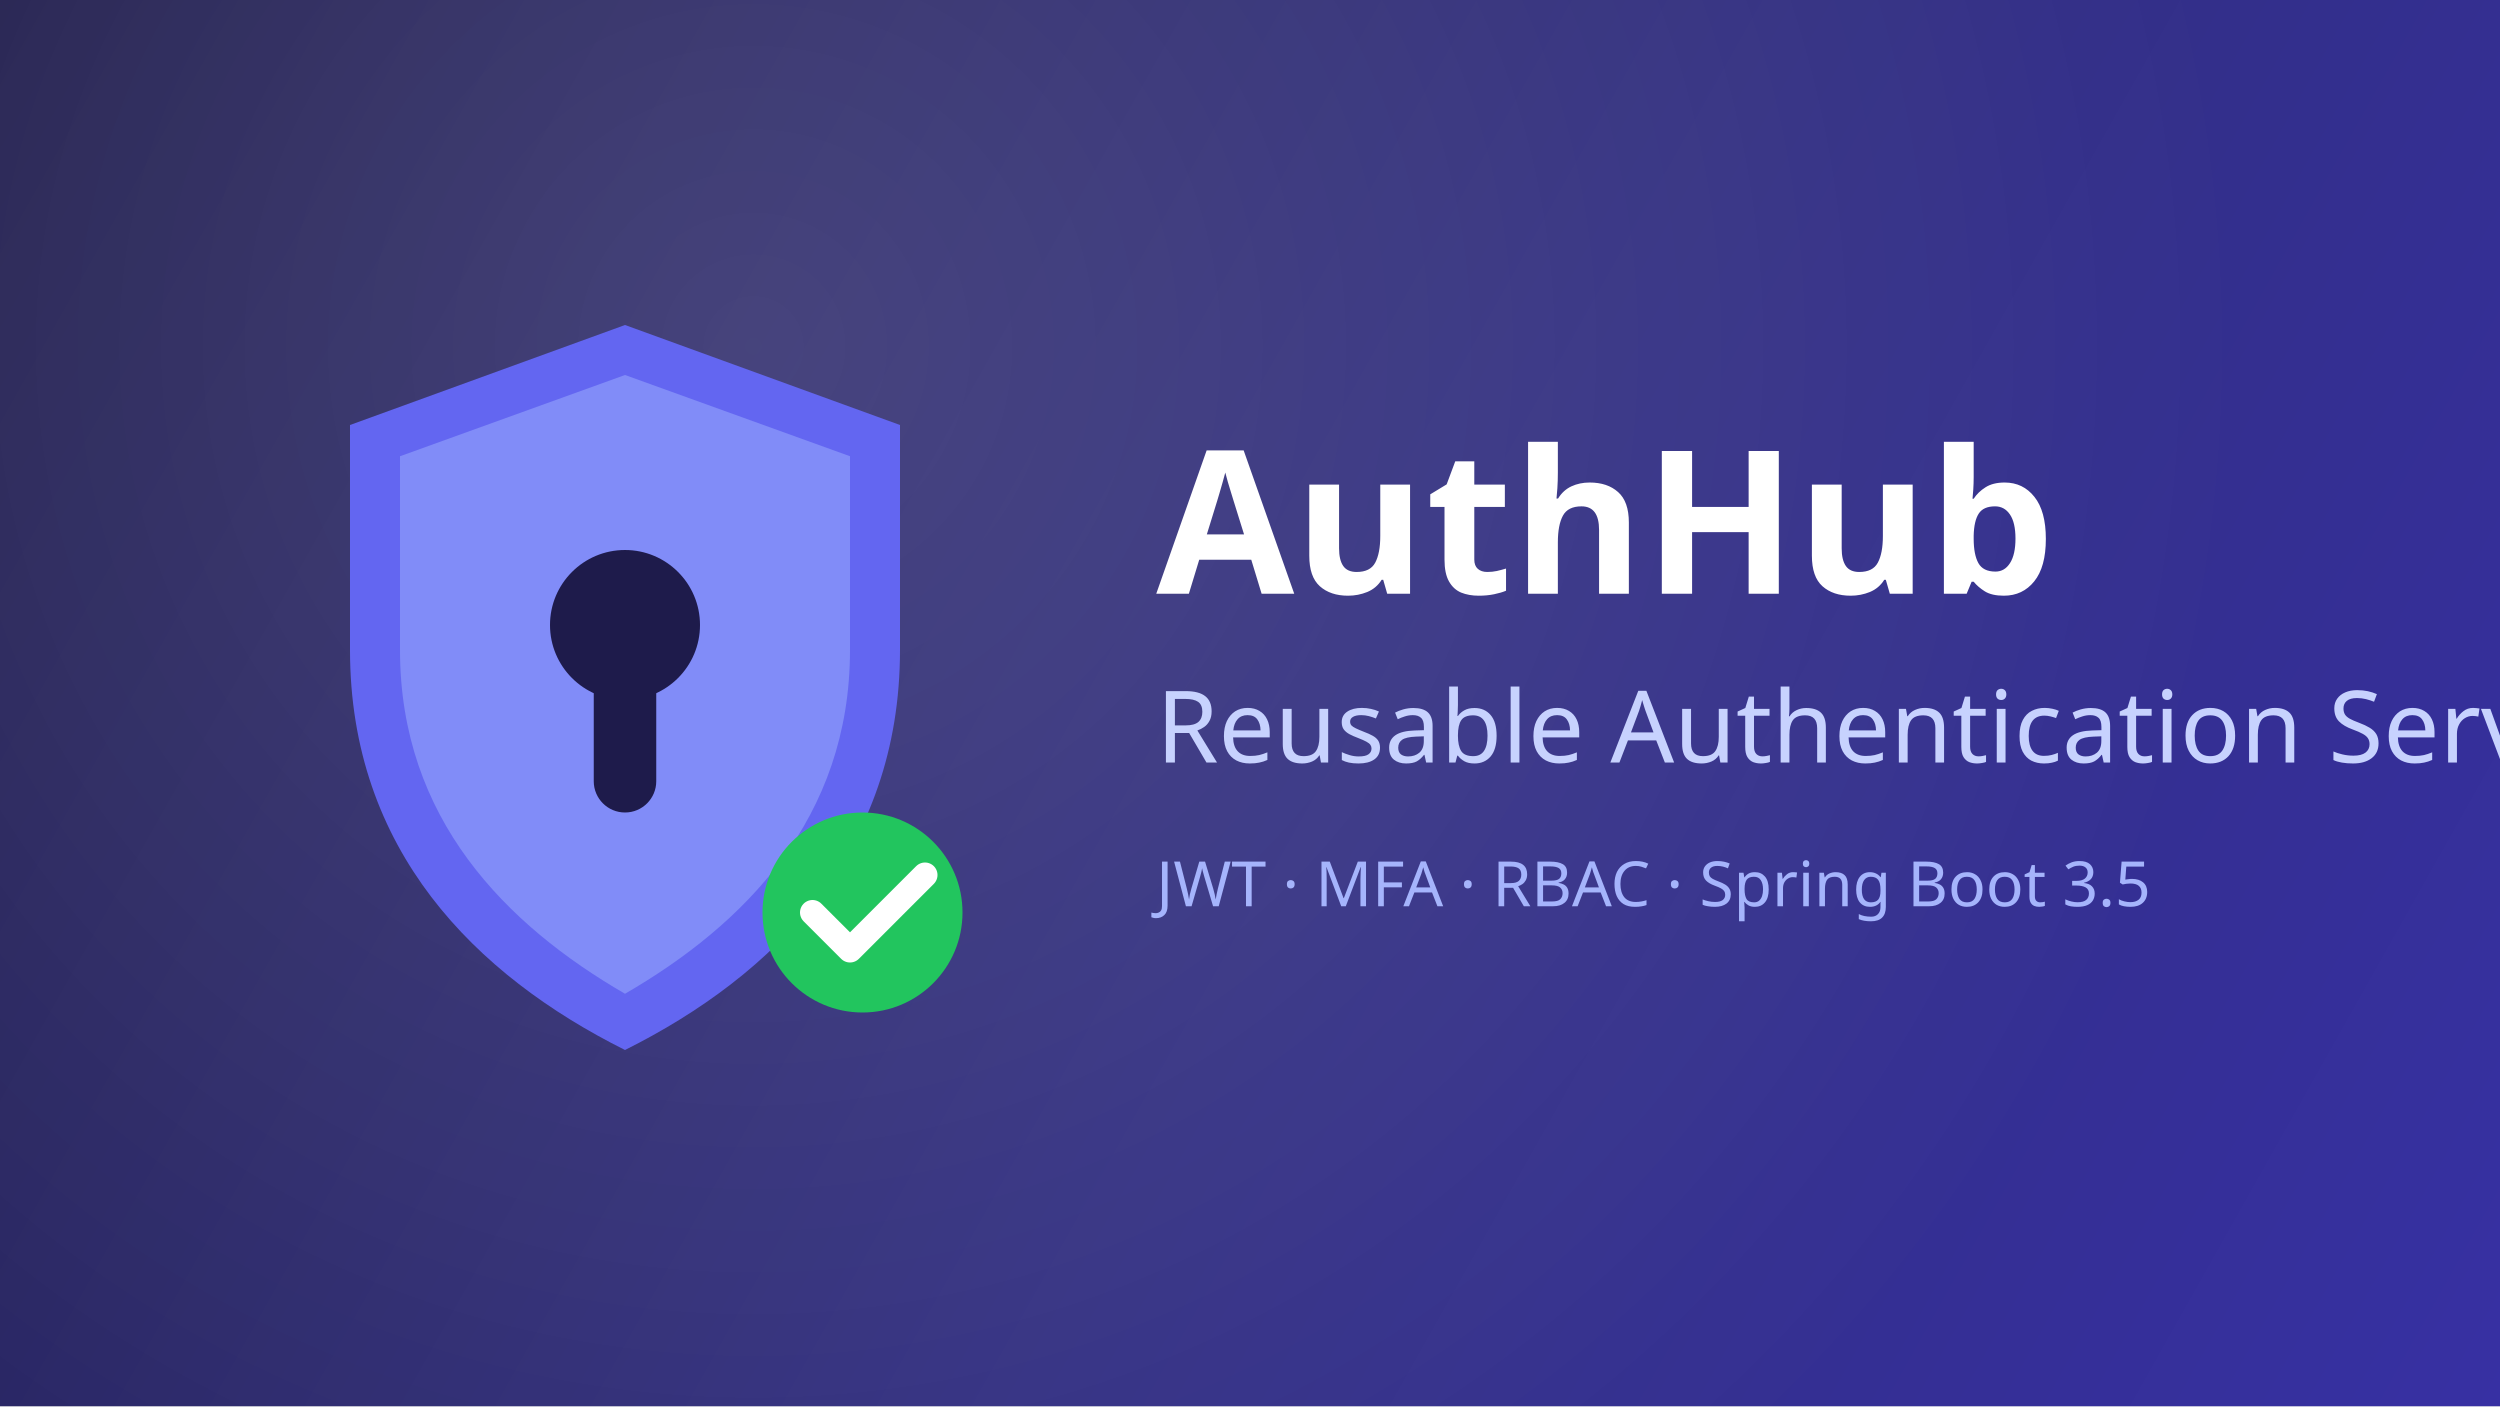
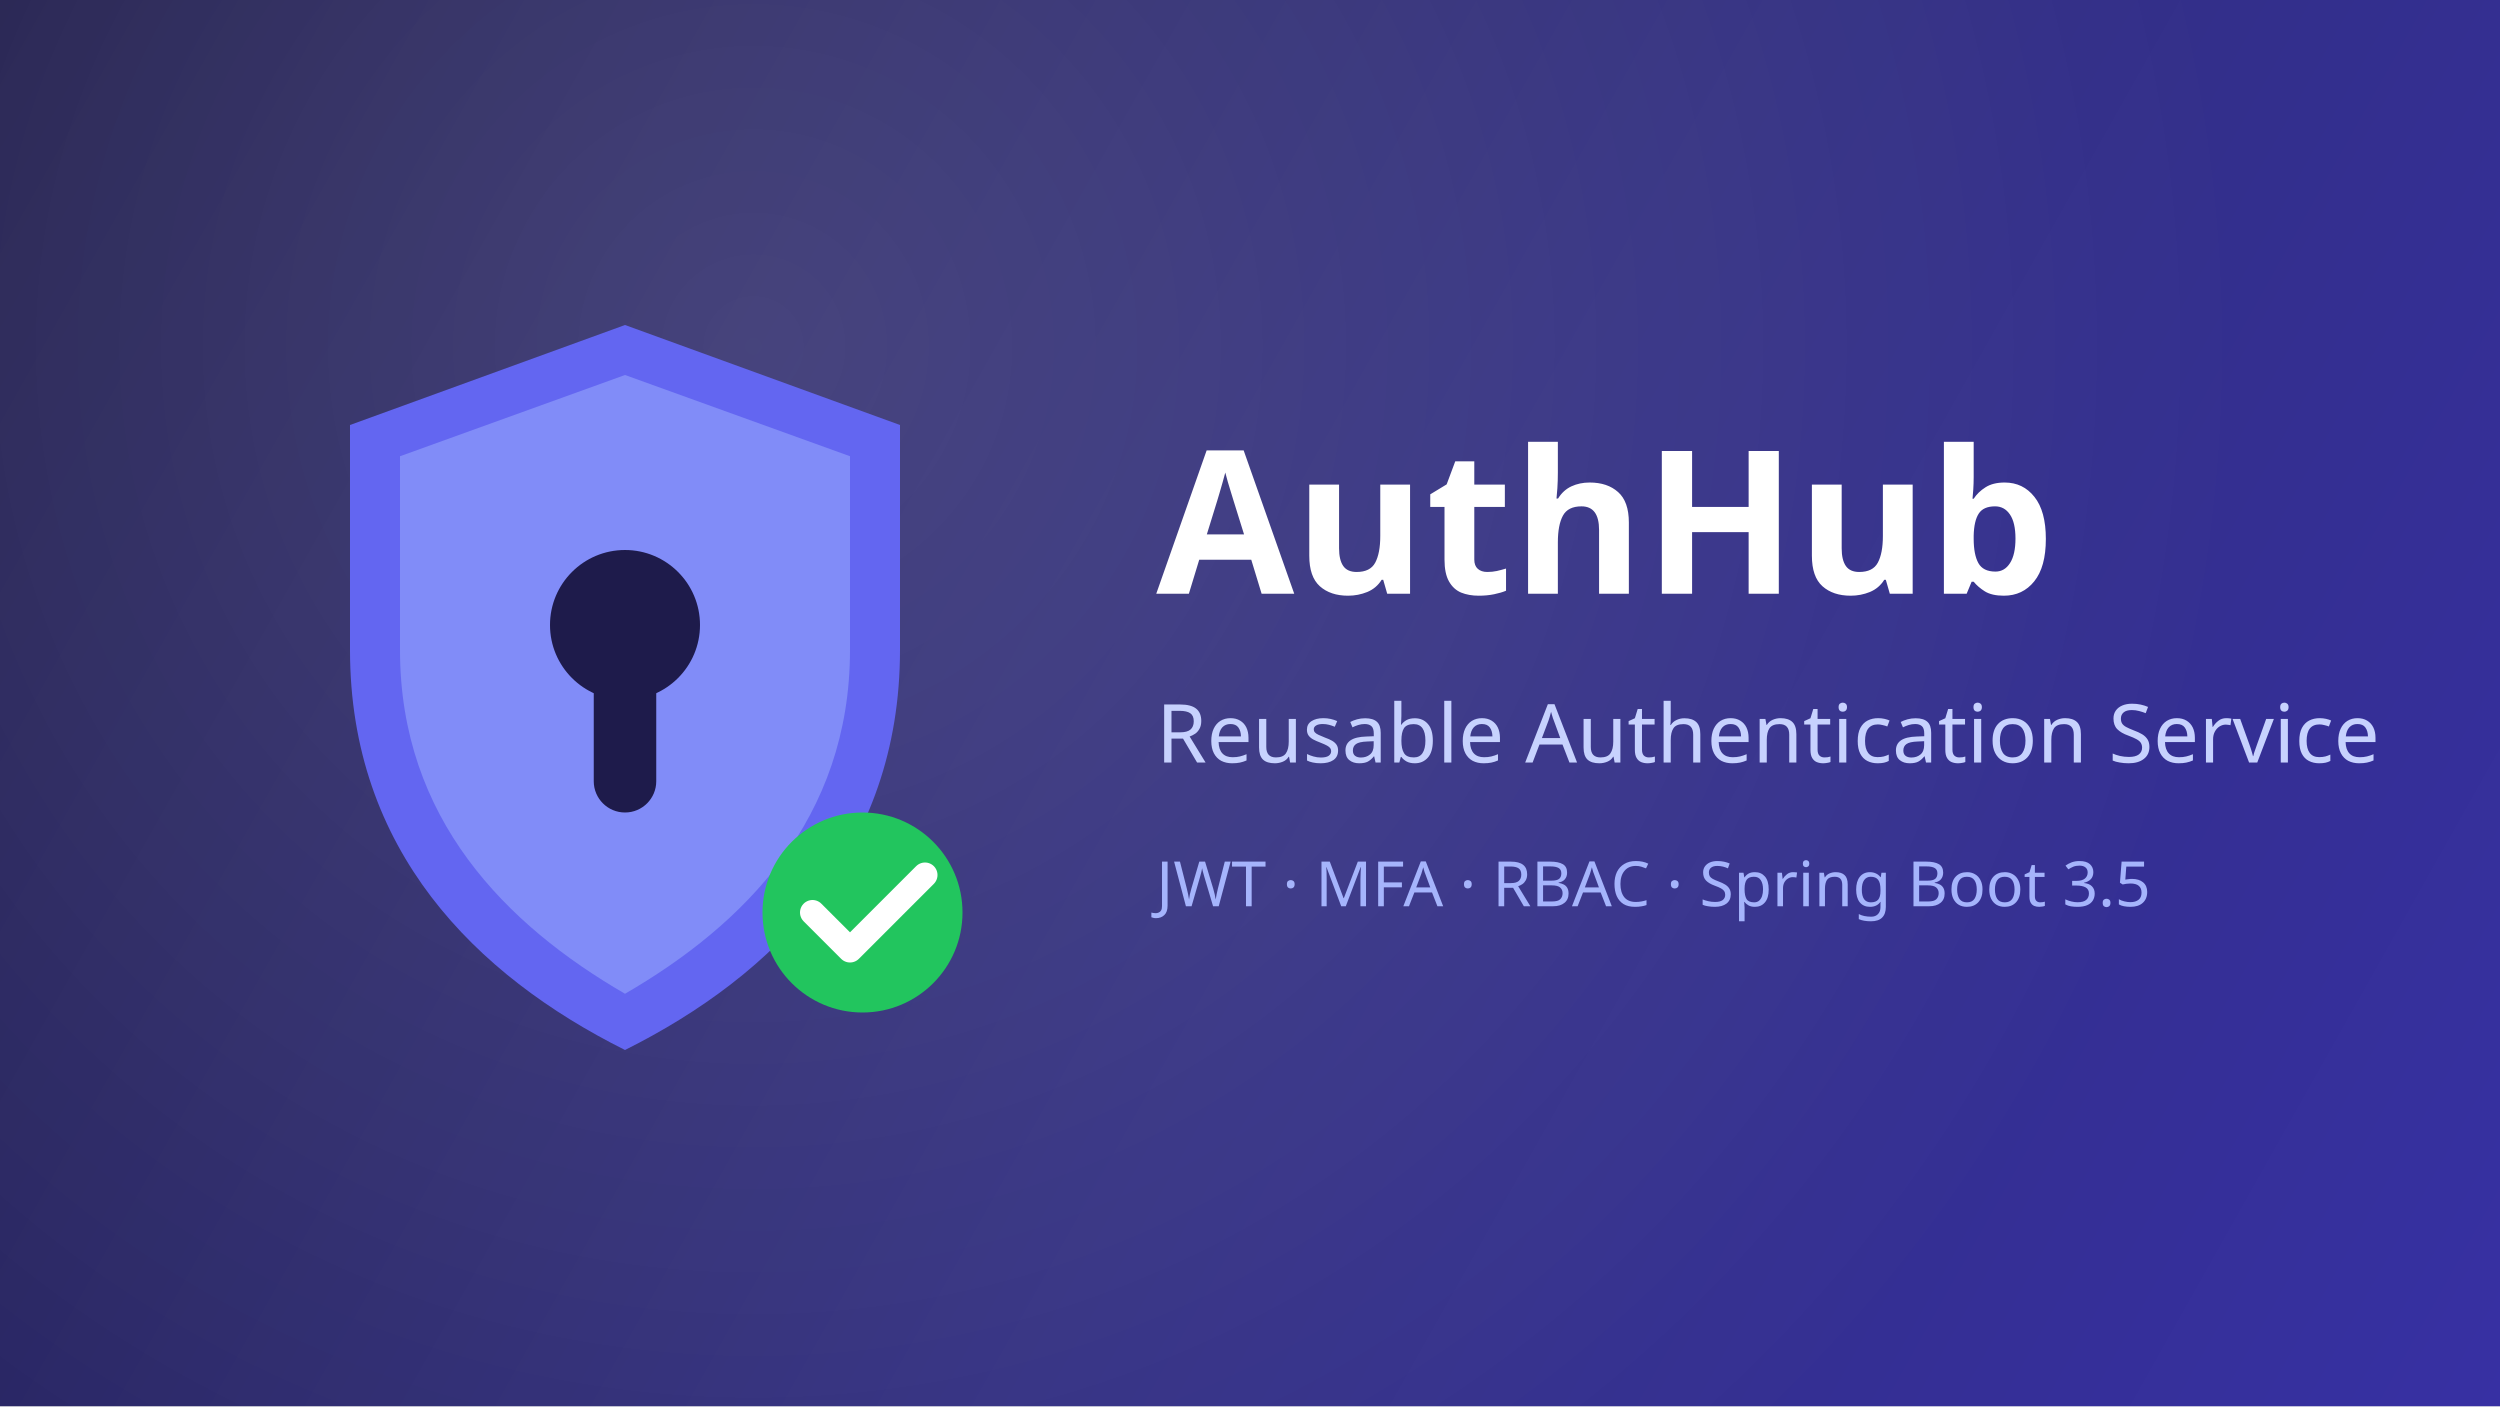
<svg xmlns="http://www.w3.org/2000/svg" viewBox="0 0 400 225">
  <defs>
    <linearGradient id="authhub_bg" x1="0" y1="0" x2="400" y2="225" gradientUnits="userSpaceOnUse">
      <stop offset="0%" stop-color="#1e1b4b" />
      <stop offset="55%" stop-color="#312e81" />
      <stop offset="100%" stop-color="#3730a3" />
    </linearGradient>
    <radialGradient id="authhub_glow" cx="0" cy="0" r="1" gradientUnits="userSpaceOnUse" gradientTransform="translate(120 55) scale(240)">
      <stop offset="0%" stop-color="#ffffff" stop-opacity="0.14" />
      <stop offset="100%" stop-color="#ffffff" stop-opacity="0" />
    </radialGradient>
  </defs>
  <rect width="400" height="225" fill="url(#authhub_bg)" />
  <rect width="400" height="225" fill="url(#authhub_glow)" />
  <g transform="translate(56,52)">
    <path d="M44 0 L88 16 V52 C88 84 68 104 44 116 C20 104 0 84 0 52 V16 Z" fill="#6366f1" />
    <path d="M44 8 L80 21 V52 C80 79 63 96 44 107 C25 96 8 79 8 52 V21 Z" fill="#818cf8" />
    <circle cx="44" cy="48" r="12" fill="#1e1b4b" />
    <rect x="39" y="54" width="10" height="24" rx="5" fill="#1e1b4b" />
    <circle cx="82" cy="94" r="16" fill="#22c55e" />
    <path d="M74 94 l6 6 l12 -12" stroke="#ffffff" stroke-width="4" fill="none" stroke-linecap="round" stroke-linejoin="round" />
  </g>
  <text fill="#ffffff" x="185" y="95" font-family="system-ui" font-size="32" font-weight="bold">AuthHub</text>
-   <text fill="#c7d2fe" x="185" y="122" font-family="system-ui" font-size="16">Reusable Authentication Service</text>
+   <text fill="#c7d2fe" x="185" y="122" font-family="system-ui" font-size="13" textLength="195" lengthAdjust="spacingAndGlyphs">Reusable Authentication Service</text>
  <text fill="#a5b4fc" x="185" y="145" font-family="system-ui" font-size="10">JWT · MFA · RBAC · Spring Boot 3.5</text>
</svg>
